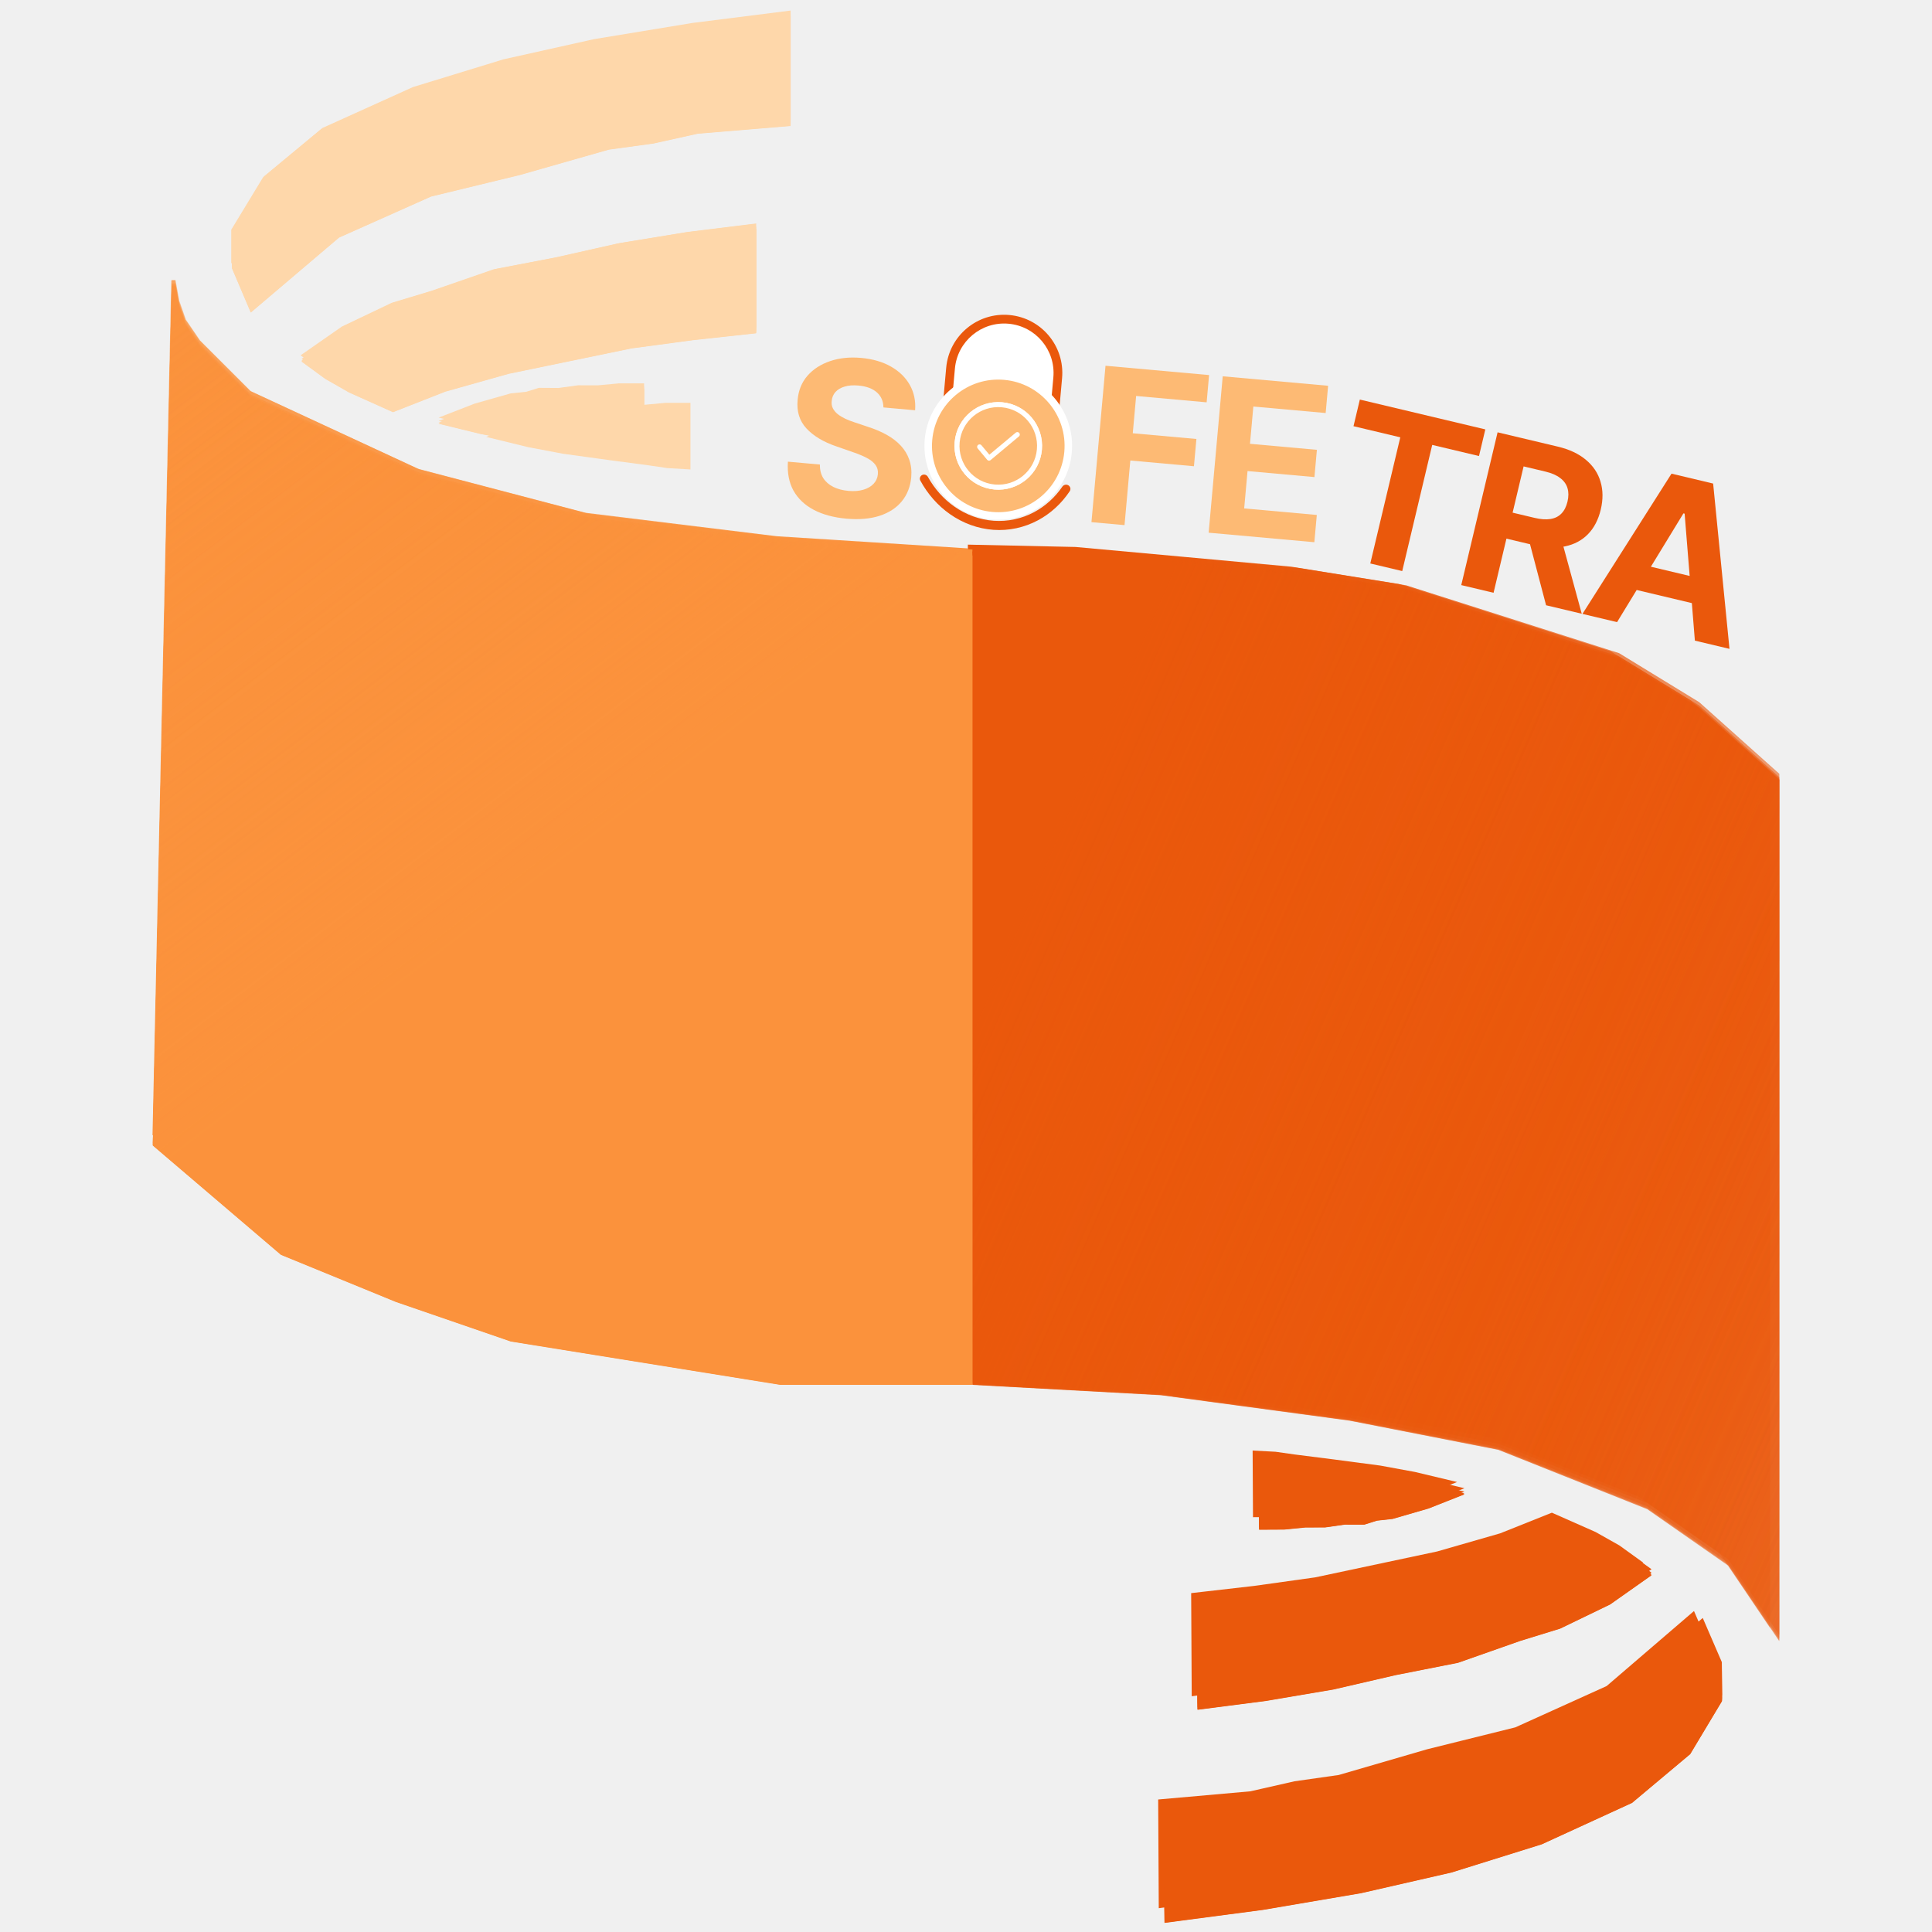
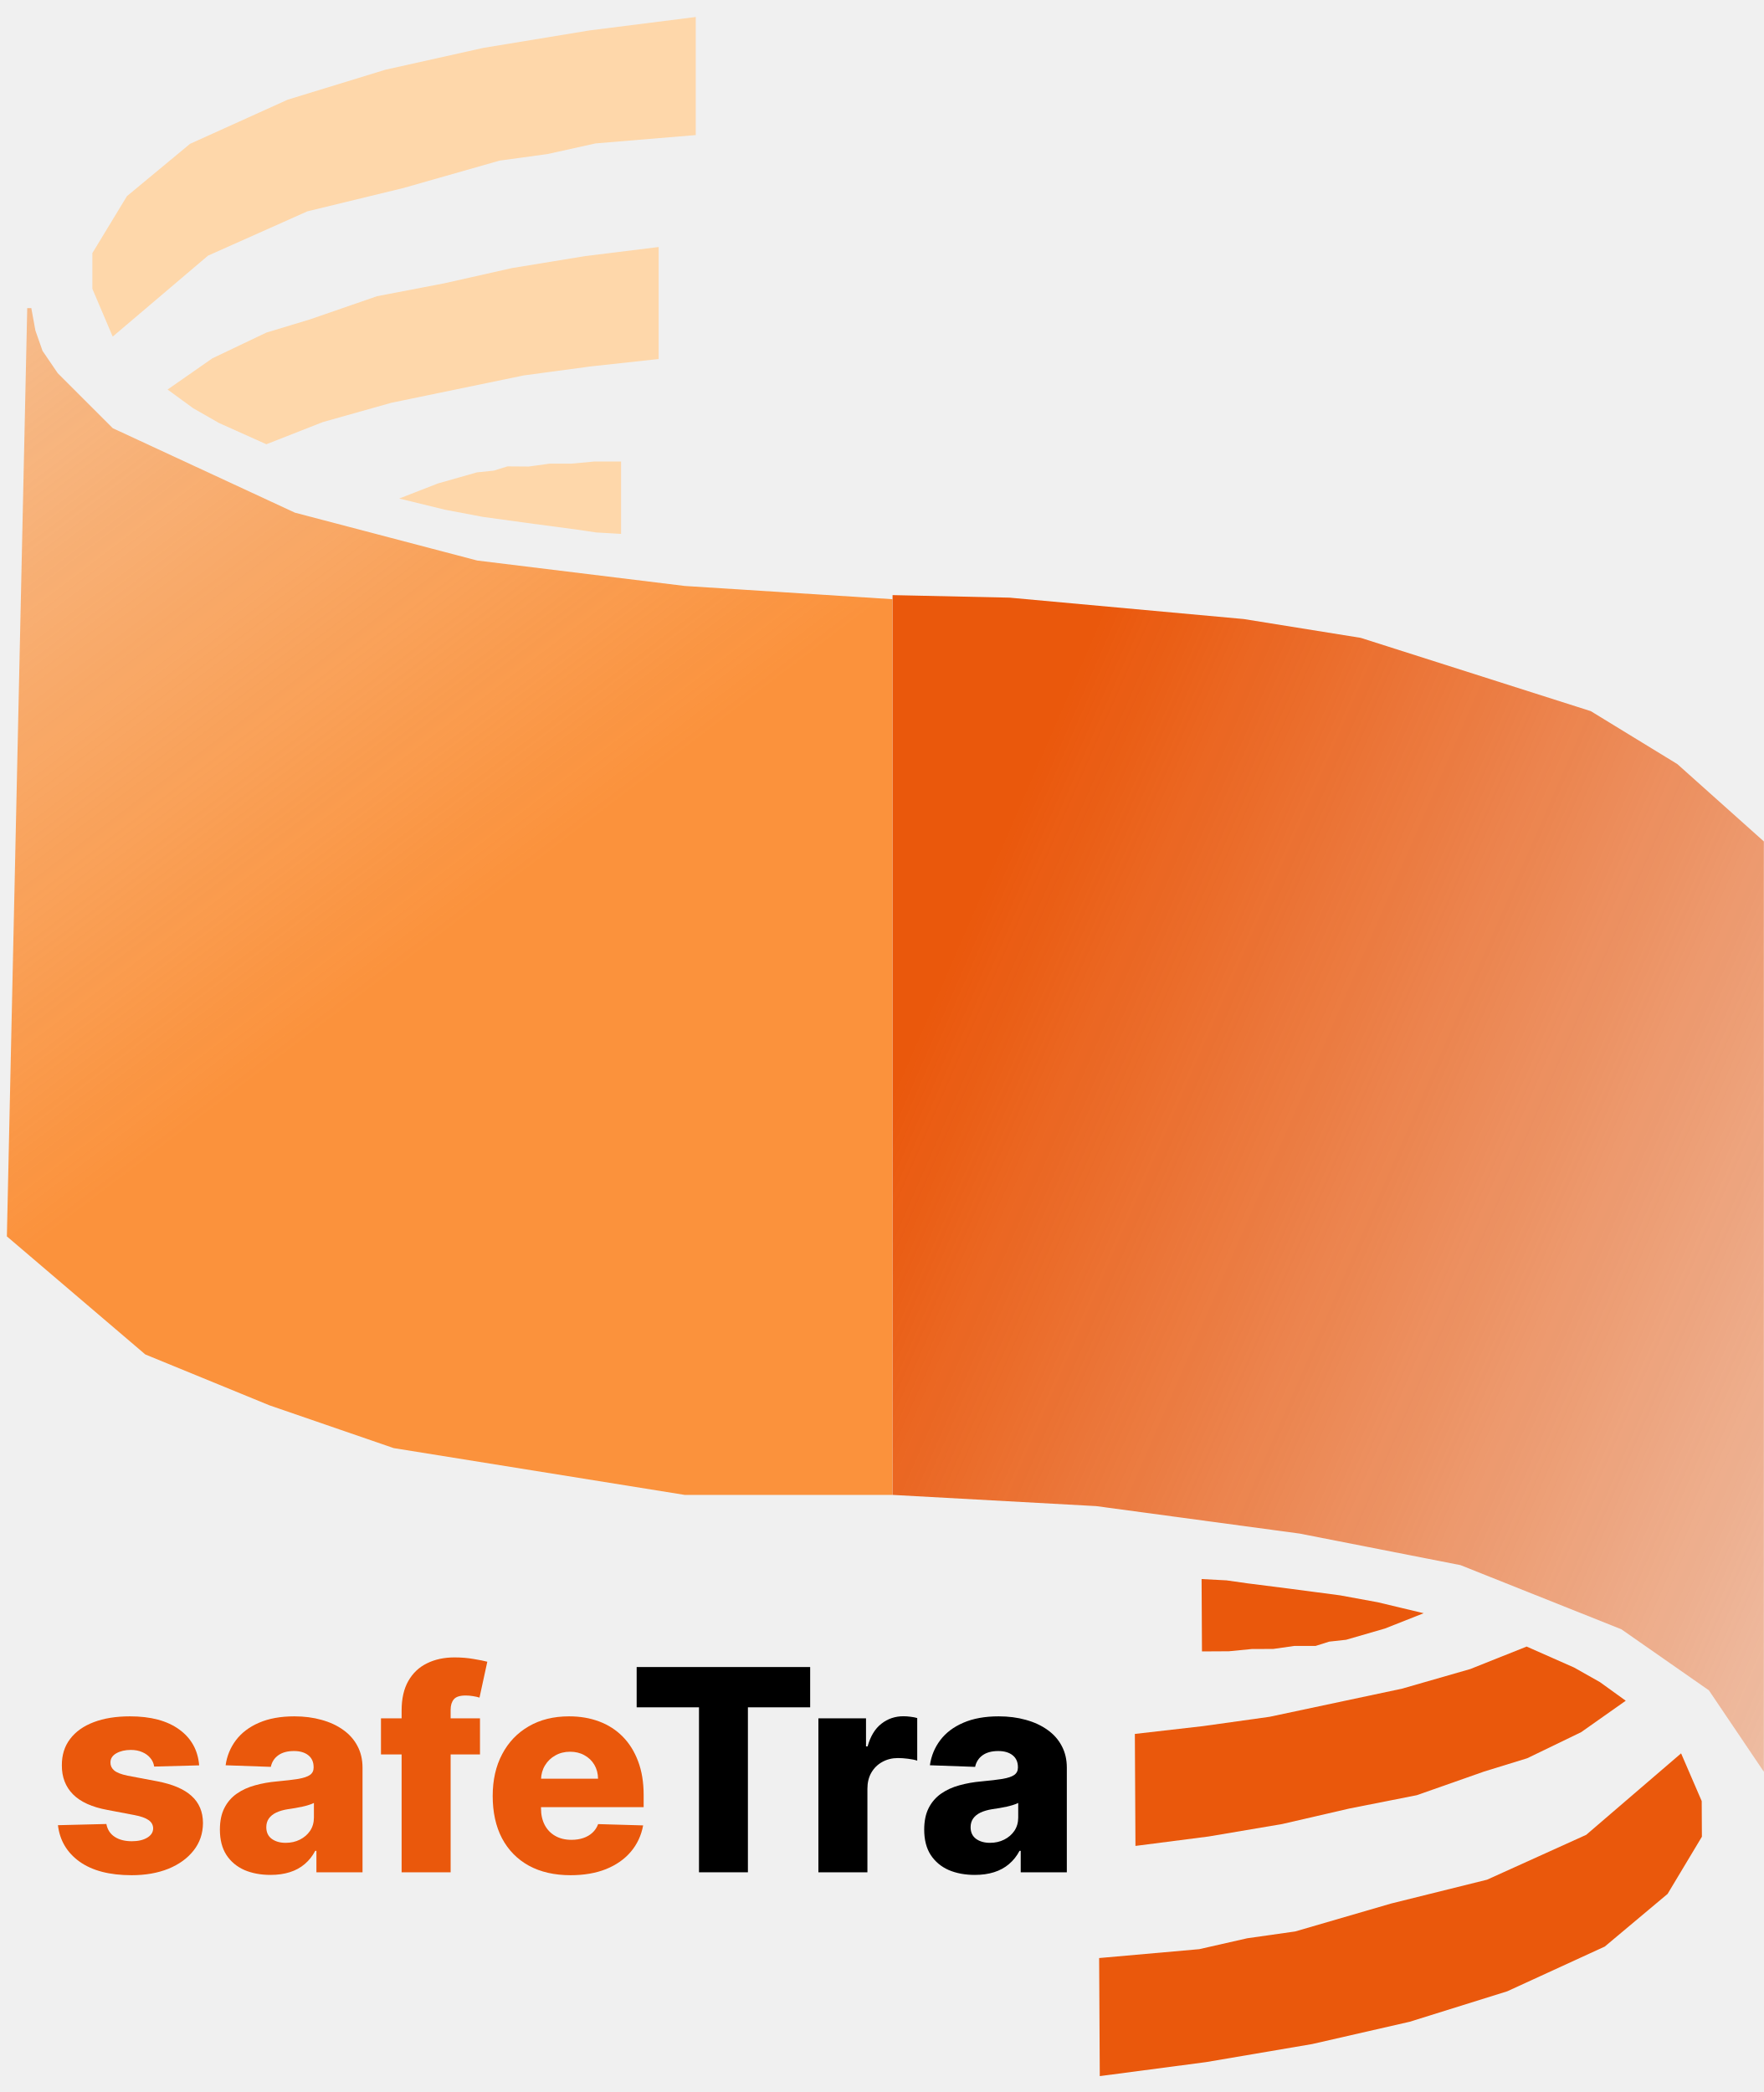
- <svg xmlns="http://www.w3.org/2000/svg" width="90" height="90" viewBox="0 0 167 196" fill="none">
-   <path d="M2.874 28.441L3.254 28.441L3.634 30.533L4.3 32.435L5.726 34.526L10.86 39.66L27.879 47.551L44.897 52.02L64.292 54.397L83.688 55.633L83.688 139.299L64.292 139.299L37.101 134.926L25.502 130.933L13.902 126.179L0.972 115.15L2.874 28.441Z" fill="url(#paint0_linear_0_130)" />
-   <path d="M83.688 55.252L94.621 55.49L105.555 56.488L116.489 57.487L127.422 59.246L148.909 66.091L156.991 71.035L165.072 78.261L165.072 165.159L159.938 157.553L151.762 151.849L136.74 145.859L121.718 142.912L102.703 140.345L83.688 139.299L83.688 55.252Z" fill="url(#paint1_linear_0_130)" />
-   <path d="M8.959 23.308L12.191 17.983L18.087 13.095L27.214 8.968L36.342 6.172L45.469 4.137L55.395 2.503L65.321 1.25L65.321 12.279L55.967 13.057L51.48 14.051L46.993 14.665L38.02 17.223L29.047 19.401L19.763 23.541L10.86 31.104L8.959 26.635L8.959 23.308Z" fill="#FED7AA" />
-   <path d="M159.297 171.223L156.094 176.565L150.225 181.484L141.12 185.661L132.008 188.506L122.891 190.591L112.974 192.278L103.056 193.585L102.996 182.557L112.345 181.728L116.827 180.71L121.31 180.072L130.269 177.465L139.231 175.238L148.492 171.048L157.354 163.437L159.279 167.895L159.297 171.223Z" fill="#EA580C" />
-   <path d="M20.176 33.133L25.223 30.726L29.27 29.503L35.556 27.329L41.851 26.121L48.151 24.703L55.005 23.581L61.862 22.734L61.862 33.196L55.466 33.893L49.268 34.727L36.886 37.287L30.492 39.088L25.223 41.158L20.798 39.173L18.395 37.801L15.993 36.048L20.176 33.133Z" fill="#FED7AA" />
-   <path d="M148.028 161.459L142.994 163.893L138.954 165.138L132.679 167.345L126.391 168.588L120.099 170.04L113.251 171.199L106.399 172.083L106.343 161.622L112.734 160.889L118.928 160.022L131.296 157.395L137.68 155.559L142.938 153.461L147.373 155.422L149.783 156.781L152.195 158.521L148.028 161.459Z" fill="#EA580C" />
-   <path d="M42.078 41.881L43.662 41.715L44.934 41.32L46.91 41.333L48.893 41.061L50.876 41.066L53.035 40.866L55.546 40.866L55.546 47.626L53.218 47.49L51.265 47.203L47.366 46.687L42.616 46.033L39.098 45.368L36.959 44.845L34.82 44.322L38.449 42.911L42.078 41.881Z" fill="#FED7AA" />
-   <path d="M126.078 152.83L124.495 153.004L123.224 153.406L121.248 153.403L119.267 153.686L117.284 153.692L115.126 153.904L112.615 153.918L112.578 147.157L114.907 147.28L116.862 147.558L120.763 148.052L125.517 148.68L129.038 149.327L131.18 149.838L133.322 150.349L129.701 151.78L126.078 152.83Z" fill="#EA580C" />
-   <path d="M2.923 28.411H3.306L3.688 30.514L4.357 32.425L5.791 34.529L10.953 39.691L28.064 47.625L45.175 52.117L64.676 54.507L84.177 55.75V139.871H64.676L37.336 135.474L25.674 131.459L14.012 126.68L1.011 115.591L2.923 28.411Z" fill="url(#paint2_linear_0_130)" />
-   <path d="M84.184 55.367L95.177 55.606L106.17 56.609L117.163 57.613L128.156 59.382L149.76 66.264L157.886 71.235L166.011 78.5V165.871L160.849 158.224L152.628 152.489L137.524 146.466L122.421 143.503L103.302 140.922L84.184 139.87V55.367Z" fill="url(#paint3_linear_0_130)" />
-   <path d="M9.041 23.249L12.29 17.896L18.218 12.981L27.395 8.832L36.572 6.02L45.749 3.974L55.729 2.331L65.709 1.071L65.709 12.16L56.304 12.942L51.793 13.942L47.282 14.559L38.26 17.131L29.237 19.322L19.904 23.484L10.952 31.087L9.04 26.595L9.041 23.249Z" fill="#FED7AA" />
-   <path d="M160.197 171.968L156.977 177.338L151.076 182.285L141.921 186.484L132.759 189.345L123.593 191.441L113.623 193.138L103.65 194.452L103.59 183.363L112.99 182.53L117.496 181.506L122.004 180.865L131.012 178.243L140.022 176.004L149.333 171.792L158.243 164.14L160.179 168.622L160.197 171.968Z" fill="#EA580C" />
-   <path d="M20.304 33.127L25.379 30.707L29.447 29.477L35.768 27.292L42.098 26.077L48.432 24.651L55.323 23.523L62.217 22.672L62.217 33.19L55.787 33.892L49.555 34.73L37.105 37.304L30.676 39.115L25.379 41.196L20.93 39.201L18.514 37.821L16.099 36.058L20.304 33.127Z" fill="#FED7AA" />
-   <path d="M148.856 162.152L143.795 164.599L139.733 165.851L133.424 168.07L127.102 169.319L120.775 170.78L113.89 171.945L107.001 172.833L106.944 162.315L113.37 161.579L119.598 160.707L132.033 158.065L138.452 156.22L143.738 154.11L148.198 156.081L150.621 157.448L153.046 159.198L148.856 162.152Z" fill="#EA580C" />
-   <path d="M37.299 39.911L38.892 39.744L40.171 39.347L42.158 39.36L44.151 39.087L46.145 39.092L48.316 38.89L50.841 38.89L50.841 45.688L48.5 45.551L46.536 45.262L42.616 44.743L37.84 44.086L34.303 43.417L32.152 42.891L30.002 42.365L33.65 40.947L37.299 39.911Z" fill="#FED7AA" />
-   <path d="M126.786 153.474L125.195 153.65L123.917 154.054L121.93 154.051L119.939 154.336L117.945 154.341L115.775 154.555L113.25 154.568L113.213 147.771L115.555 147.895L117.52 148.174L121.443 148.671L126.223 149.302L129.763 149.952L131.917 150.466L134.071 150.981L130.43 152.419L126.786 153.474Z" fill="#EA580C" />
-   <path d="M2.921 28.753H3.304L3.686 30.856L4.355 32.768L5.789 34.871L10.951 40.033L28.062 47.967L45.173 52.46L64.674 54.85L84.175 56.092V140.214H64.674L37.334 135.816L25.672 131.801L14.01 127.022L1.009 115.933L2.921 28.753Z" fill="url(#paint4_linear_0_130)" />
-   <path d="M84.182 55.709L95.175 55.948L106.168 56.952L117.161 57.955L128.154 59.724L149.758 66.606L157.884 71.577L166.009 78.842V166.214L160.847 158.566L152.626 152.831L137.523 146.809L122.419 143.845L103.3 141.264L84.182 140.213V55.709Z" fill="url(#paint5_linear_0_130)" />
-   <path d="M9.039 23.591L12.288 18.238L18.216 13.324L27.393 9.174L36.57 6.363L45.748 4.316L55.727 2.674L65.707 1.414L65.707 12.502L56.302 13.284L51.791 14.284L47.28 14.901L38.258 17.474L29.235 19.664L19.902 23.826L10.95 31.43L9.038 26.937L9.039 23.591Z" fill="#FED7AA" />
-   <path d="M160.195 172.31L156.975 177.681L151.074 182.627L141.919 186.826L132.757 189.687L123.591 191.783L113.621 193.48L103.648 194.794L103.588 183.705L112.988 182.872L117.494 181.849L122.002 181.207L131.01 178.586L140.02 176.347L149.331 172.134L158.241 164.482L160.177 168.964L160.195 172.31Z" fill="#EA580C" />
-   <path d="M20.302 33.469L25.377 31.049L29.445 29.82L35.766 27.635L42.096 26.419L48.43 24.994L55.321 23.865L62.215 23.014L62.215 33.533L55.785 34.234L49.553 35.072L37.103 37.646L30.674 39.457L25.377 41.538L20.928 39.543L18.512 38.163L16.097 36.4L20.302 33.469Z" fill="#FED7AA" />
-   <path d="M148.854 162.494L143.793 164.941L139.731 166.193L133.422 168.412L127.1 169.662L120.773 171.122L113.888 172.287L106.999 173.176L106.942 162.657L113.368 161.921L119.596 161.049L132.031 158.408L138.45 156.562L143.736 154.452L148.196 156.424L150.619 157.791L153.044 159.54L148.854 162.494Z" fill="#EA580C" />
-   <path d="M37.297 40.253L38.89 40.087L40.169 39.69L42.156 39.703L44.149 39.429L46.143 39.434L48.314 39.233L50.839 39.233L50.839 46.03L48.498 45.894L46.534 45.604L42.614 45.086L37.838 44.428L34.301 43.759L32.15 43.233L30 42.708L33.648 41.289L37.297 40.253Z" fill="#FED7AA" />
-   <path d="M126.785 153.817L125.193 153.992L123.915 154.396L121.928 154.394L119.937 154.678L117.943 154.683L115.773 154.897L113.248 154.911L113.212 148.113L115.553 148.237L117.519 148.516L121.441 149.013L126.221 149.645L129.761 150.295L131.915 150.809L134.069 151.323L130.428 152.761L126.785 153.817Z" fill="#EA580C" />
-   <path d="M2.919 28.924H3.302L3.684 31.027L4.353 32.939L5.787 35.042L10.949 40.204L28.06 48.138L45.171 52.631L64.672 55.021L84.173 56.264V140.385H64.672L37.333 135.988L25.67 131.973L14.008 127.193L1.007 116.105L2.919 28.924Z" fill="url(#paint6_linear_0_130)" />
-   <path d="M84.18 55.88L95.173 56.119L106.166 57.123L117.159 58.127L128.153 59.895L149.756 66.778L157.882 71.749L166.007 79.014V166.385L160.845 158.738L152.624 153.002L137.521 146.98L122.417 144.017L103.299 141.436L84.18 140.384V55.88Z" fill="url(#paint7_linear_0_130)" />
-   <path d="M9.037 23.762L12.287 18.409L18.214 13.495L27.391 9.345L36.568 6.534L45.746 4.488L55.725 2.845L65.705 1.585L65.705 12.674L56.3 13.456L51.789 14.455L47.278 15.072L38.256 17.645L29.233 19.835L19.9 23.997L10.948 31.601L9.036 27.108L9.037 23.762Z" fill="#FED7AA" />
-   <path d="M160.193 172.481L156.973 177.852L151.072 182.798L141.917 186.998L132.755 189.859L123.589 191.955L113.619 193.651L103.646 194.965L103.586 183.877L112.986 183.044L117.492 182.02L122 181.378L131.008 178.757L140.018 176.518L149.329 172.305L158.239 164.653L160.175 169.136L160.193 172.481Z" fill="#EA580C" />
-   <path d="M20.3 33.641L25.375 31.221L29.444 29.991L35.764 27.806L42.094 26.591L48.428 25.165L55.319 24.037L62.213 23.186L62.213 33.704L55.783 34.405L49.551 35.244L37.101 37.818L30.672 39.629L25.375 41.71L20.926 39.714L18.51 38.334L16.095 36.572L20.3 33.641Z" fill="#FED7AA" />
-   <path d="M148.852 162.665L143.791 165.113L139.729 166.364L133.42 168.584L127.098 169.833L120.771 171.293L113.886 172.459L106.997 173.347L106.94 162.829L113.366 162.093L119.594 161.221L132.029 158.579L138.448 156.734L143.734 154.624L148.194 156.595L150.617 157.962L153.042 159.711L148.852 162.665Z" fill="#EA580C" />
-   <path d="M37.295 40.425L38.888 40.258L40.167 39.861L42.154 39.874L44.147 39.6L46.141 39.606L48.312 39.404L50.837 39.404L50.837 46.201L48.496 46.065L46.532 45.776L42.612 45.257L37.836 44.6L34.299 43.931L32.148 43.405L29.998 42.879L33.646 41.461L37.295 40.425Z" fill="#FED7AA" />
-   <path d="M126.783 153.988L125.191 154.163L123.913 154.567L121.926 154.565L119.935 154.849L117.941 154.855L115.771 155.068L113.246 155.082L113.21 148.285L115.551 148.408L117.517 148.687L121.439 149.185L126.219 149.816L129.759 150.466L131.913 150.98L134.067 151.494L130.426 152.932L126.783 153.988Z" fill="#EA580C" />
-   <path d="M2.919 29.01H3.302L3.684 31.113L4.353 33.025L5.787 35.128L10.949 40.29L28.06 48.224L45.171 52.717L64.672 55.106L84.173 56.349V140.47H64.672L37.333 136.073L25.67 132.058L14.008 127.279L1.007 116.19L2.919 29.01Z" fill="url(#paint8_linear_0_130)" />
-   <path d="M84.18 55.966L95.173 56.205L106.166 57.209L117.159 58.212L128.153 59.981L149.756 66.863L157.882 71.834L166.007 79.099V166.471L160.845 158.823L152.624 153.088L137.521 147.065L122.417 144.102L103.299 141.521L84.18 140.469V55.966Z" fill="url(#paint9_linear_0_130)" />
-   <path d="M9.037 23.848L12.287 18.495L18.214 13.58L27.391 9.431L36.568 6.62L45.746 4.573L55.725 2.93L65.705 1.67L65.705 12.759L56.3 13.541L51.789 14.541L47.278 15.158L38.256 17.73L29.233 19.921L19.9 24.083L10.948 31.686L9.036 27.194L9.037 23.848Z" fill="#FED7AA" />
-   <path d="M160.193 172.567L156.973 177.938L151.072 182.884L141.917 187.083L132.755 189.944L123.589 192.04L113.619 193.737L103.646 195.051L103.586 183.962L112.986 183.129L117.492 182.105L122 181.464L131.008 178.842L140.018 176.603L149.329 172.391L158.239 164.739L160.175 169.221L160.193 172.567Z" fill="#EA580C" />
-   <path d="M20.3 33.726L25.375 31.306L29.444 30.076L35.764 27.891L42.094 26.676L48.428 25.25L55.319 24.122L62.213 23.271L62.213 33.789L55.783 34.491L49.551 35.329L37.101 37.903L30.672 39.714L25.375 41.795L20.926 39.8L18.51 38.42L16.095 36.657L20.3 33.726Z" fill="#FED7AA" />
-   <path d="M148.852 162.751L143.791 165.198L139.729 166.45L133.42 168.669L127.098 169.919L120.771 171.379L113.886 172.544L106.997 173.432L106.94 162.914L113.366 162.178L119.594 161.306L132.029 158.665L138.448 156.819L143.734 154.709L148.194 156.681L150.617 158.048L153.042 159.797L148.852 162.751Z" fill="#EA580C" />
-   <path d="M37.295 40.51L38.888 40.343L40.167 39.947L42.154 39.96L44.147 39.686L46.141 39.691L48.312 39.49L50.837 39.49L50.837 46.287L48.496 46.151L46.532 45.861L42.612 45.343L37.836 44.685L34.299 44.016L32.148 43.49L29.998 42.965L33.646 41.546L37.295 40.51Z" fill="#FED7AA" />
-   <path d="M126.783 154.074L125.191 154.249L123.913 154.653L121.926 154.65L119.935 154.935L117.941 154.94L115.771 155.154L113.246 155.167L113.21 148.37L115.551 148.494L117.517 148.773L121.439 149.27L126.219 149.901L129.759 150.551L131.913 151.066L134.067 151.58L130.426 153.018L126.783 154.074Z" fill="#EA580C" />
-   <path d="M2.911 29.035H3.294L3.676 31.138L4.345 33.05L5.779 35.153L10.941 40.315L28.052 48.249L45.163 52.742L64.664 55.131L84.165 56.374V140.495H64.664L37.325 136.098L25.663 132.083L14 127.304L1 116.215L2.911 29.035Z" fill="url(#paint10_linear_0_130)" />
-   <path d="M84.172 55.991L95.165 56.23L106.158 57.233L117.152 58.237L128.145 60.006L149.749 66.888L157.874 71.859L165.999 79.124V166.495L160.837 158.848L152.616 153.113L137.513 147.09L122.409 144.127L103.291 141.546L84.172 140.494V55.991Z" fill="url(#paint11_linear_0_130)" />
-   <path d="M9.029 23.873L12.279 18.52L18.206 13.605L27.383 9.456L36.561 6.644L45.738 4.598L55.718 2.955L65.697 1.695L65.697 12.784L56.292 13.566L51.781 14.566L47.27 15.183L38.248 17.755L29.226 19.945L19.892 24.108L10.94 31.711L9.029 27.218L9.029 23.873Z" fill="#FED7AA" />
-   <path d="M160.186 172.592L156.965 177.962L151.064 182.909L141.909 187.108L132.748 189.969L123.582 192.065L113.611 193.762L103.638 195.076L103.578 183.987L112.978 183.154L117.484 182.13L121.992 181.489L131 178.867L140.01 176.628L149.321 172.416L158.232 164.764L160.168 169.246L160.186 172.592Z" fill="#EA580C" />
-   <path d="M20.293 33.751L25.367 31.331L29.436 30.101L35.757 27.916L42.086 26.701L48.42 25.275L55.311 24.147L62.205 23.296L62.205 33.814L55.775 34.516L49.543 35.354L37.094 37.928L30.665 39.739L25.367 41.82L20.918 39.825L18.503 38.445L16.087 36.682L20.293 33.751Z" fill="#FED7AA" />
-   <path d="M148.845 162.776L143.783 165.223L139.721 166.475L133.412 168.694L127.09 169.943L120.764 171.404L113.878 172.569L106.989 173.457L106.932 162.939L113.359 162.203L119.586 161.331L132.021 158.69L138.44 156.844L143.727 154.734L148.186 156.705L150.609 158.072L153.034 159.822L148.845 162.776Z" fill="#EA580C" />
-   <path d="M37.287 40.535L38.88 40.368L40.16 39.971L42.146 39.984L44.139 39.711L46.133 39.716L48.304 39.514L50.829 39.514L50.829 46.312L48.488 46.175L46.524 45.886L42.605 45.367L37.829 44.71L34.291 44.041L32.141 43.515L29.99 42.989L33.639 41.571L37.287 40.535Z" fill="#FED7AA" />
-   <path d="M126.775 154.098L125.183 154.274L123.906 154.678L121.919 154.675L119.927 154.96L117.933 154.965L115.763 155.179L113.239 155.192L113.202 148.395L115.543 148.519L117.509 148.798L121.431 149.295L126.211 149.926L129.751 150.576L131.905 151.09L134.059 151.605L130.418 153.043L126.775 154.098Z" fill="#EA580C" />
-   <path d="M75.122 41.333C75.116 40.702 74.894 40.193 74.455 39.805C74.016 39.416 73.394 39.186 72.588 39.113C72.04 39.064 71.571 39.1 71.18 39.221C70.79 39.337 70.481 39.52 70.256 39.77C70.035 40.021 69.91 40.317 69.879 40.658C69.843 40.941 69.88 41.195 69.99 41.418C70.106 41.642 70.272 41.842 70.491 42.018C70.71 42.188 70.967 42.344 71.261 42.485C71.556 42.621 71.873 42.743 72.212 42.852L73.607 43.321C74.286 43.538 74.902 43.802 75.458 44.113C76.013 44.423 76.485 44.786 76.875 45.201C77.265 45.616 77.553 46.09 77.739 46.622C77.931 47.155 77.999 47.752 77.945 48.414C77.853 49.384 77.529 50.204 76.974 50.873C76.425 51.536 75.673 52.023 74.718 52.333C73.769 52.638 72.649 52.733 71.357 52.617C70.076 52.502 68.978 52.205 68.063 51.727C67.153 51.249 66.467 50.602 66.004 49.784C65.547 48.962 65.357 47.979 65.434 46.835L68.68 47.127C68.668 47.662 68.781 48.12 69.017 48.501C69.259 48.877 69.6 49.175 70.038 49.397C70.482 49.614 70.993 49.749 71.572 49.801C72.14 49.852 72.641 49.814 73.074 49.686C73.512 49.559 73.861 49.358 74.12 49.085C74.379 48.811 74.525 48.483 74.56 48.101C74.592 47.745 74.513 47.436 74.323 47.174C74.138 46.913 73.852 46.678 73.465 46.472C73.082 46.266 72.608 46.067 72.042 45.875L70.353 45.286C69.045 44.84 68.034 44.236 67.322 43.474C66.609 42.712 66.308 41.745 66.419 40.573C66.5 39.612 66.831 38.796 67.412 38.124C67.999 37.453 68.764 36.957 69.71 36.636C70.655 36.315 71.706 36.206 72.864 36.31C74.041 36.416 75.051 36.71 75.893 37.192C76.74 37.675 77.376 38.297 77.802 39.059C78.229 39.821 78.407 40.676 78.337 41.622L75.122 41.333Z" fill="#FDBA74" />
-   <path d="M96.227 52.972L97.654 37.105L108.161 38.05L107.912 40.816L100.76 40.172L100.42 43.953L106.874 44.534L106.625 47.3L100.171 46.719L99.582 53.274L96.227 52.972Z" fill="#FDBA74" />
-   <path d="M108.117 54.042L109.545 38.174L120.237 39.136L119.988 41.902L112.651 41.242L112.31 45.023L119.098 45.634L118.849 48.4L112.062 47.789L111.721 51.578L119.089 52.241L118.84 55.007L108.117 54.042Z" fill="#FDBA74" />
-   <path d="M122.812 43.238L123.455 40.536L136.185 43.562L135.543 46.264L130.797 45.136L127.755 57.934L124.515 57.164L127.558 44.366L122.812 43.238Z" fill="#EA580C" />
-   <path d="M133.744 59.358L137.429 43.858L143.544 45.311C144.715 45.59 145.664 46.036 146.392 46.652C147.126 47.264 147.62 48.002 147.872 48.867C148.131 49.728 148.139 50.671 147.896 51.695C147.651 52.724 147.219 53.557 146.598 54.193C145.979 54.824 145.201 55.237 144.265 55.43C143.334 55.624 142.273 55.58 141.082 55.297L136.988 54.324L137.614 51.69L141.179 52.537C141.804 52.686 142.344 52.724 142.799 52.651C143.254 52.577 143.622 52.393 143.906 52.098C144.194 51.804 144.399 51.402 144.52 50.893C144.643 50.378 144.642 49.919 144.519 49.517C144.401 49.116 144.155 48.775 143.779 48.494C143.41 48.209 142.91 47.991 142.279 47.841L140.069 47.316L137.021 60.137L133.744 59.358ZM143.792 54.294L145.967 62.263L142.349 61.403L140.257 53.454L143.792 54.294Z" fill="#EA580C" />
-   <path d="M149.55 63.115L146.038 62.28L155.074 48.052L159.297 49.056L160.955 65.826L157.444 64.992L156.404 52.11L156.283 52.082L149.55 63.115ZM150.779 56.97L159.074 58.942L158.466 61.5L150.171 59.528L150.779 56.97Z" fill="#EA580C" />
-   <path d="M81.491 37.307C81.783 34.06 84.651 31.665 87.898 31.957C91.144 32.25 93.539 35.118 93.247 38.364L92.963 41.525C92.67 44.771 89.802 47.166 86.555 46.874C83.309 46.582 80.914 43.713 81.206 40.467L81.491 37.307Z" fill="#EA580C" />
-   <path d="M82.376 37.386C82.624 34.629 85.061 32.594 87.818 32.842C90.576 33.09 92.61 35.527 92.362 38.285L92.101 41.192C91.853 43.95 89.416 45.984 86.658 45.736C83.9 45.488 81.866 43.051 82.114 40.294L82.376 37.386Z" fill="white" />
-   <path d="M79.033 48.2C78.837 48.312 78.76 48.557 78.868 48.756C79.609 50.123 80.634 51.287 81.861 52.151C83.194 53.089 84.719 53.64 86.286 53.751C87.854 53.861 89.41 53.527 90.805 52.781C92.085 52.095 93.189 51.084 94.024 49.832C94.15 49.643 94.1 49.391 93.918 49.256C93.71 49.103 93.418 49.161 93.272 49.373C92.522 50.465 91.546 51.348 90.417 51.952C89.153 52.629 87.741 52.932 86.32 52.832C84.898 52.731 83.516 52.232 82.307 51.381C81.217 50.614 80.302 49.584 79.634 48.378C79.516 48.164 79.246 48.08 79.033 48.2Z" fill="#EA580C" />
-   <path d="M94.232 45.907C93.862 50.026 90.222 53.065 86.103 52.694C81.984 52.323 78.945 48.684 79.316 44.565C79.686 40.446 83.326 37.407 87.445 37.778C91.564 38.148 94.603 41.788 94.232 45.907Z" fill="white" />
-   <path d="M93.474 45.839C93.141 49.539 89.872 52.269 86.172 51.935C82.472 51.603 79.742 48.333 80.075 44.633C80.408 40.933 83.677 38.203 87.377 38.536C91.078 38.869 93.807 42.139 93.474 45.839Z" fill="#FDBA74" />
-   <path d="M91.199 45.634C90.979 48.077 88.82 49.88 86.377 49.66C83.933 49.44 82.13 47.281 82.35 44.838C82.57 42.394 84.729 40.592 87.173 40.811C89.616 41.031 91.419 43.19 91.199 45.634Z" fill="white" />
-   <path d="M91.199 45.634C90.979 48.077 88.82 49.88 86.377 49.66C83.933 49.44 82.13 47.281 82.35 44.838C82.57 42.394 84.729 40.592 87.173 40.811C89.616 41.031 91.419 43.19 91.199 45.634Z" fill="white" />
-   <path d="M90.693 45.588C90.498 47.753 88.586 49.349 86.422 49.154C84.257 48.96 82.661 47.047 82.856 44.883C83.05 42.719 84.963 41.122 87.127 41.317C89.291 41.512 90.888 43.424 90.693 45.588Z" fill="white" />
-   <path d="M90.693 45.588C90.498 47.753 88.586 49.349 86.422 49.154C84.257 48.96 82.661 47.047 82.856 44.883C83.05 42.719 84.963 41.122 87.127 41.317C89.291 41.512 90.888 43.424 90.693 45.588Z" fill="#FDBA74" />
-   <path d="M84.879 45.333L85.837 46.482L88.708 44.085" stroke="white" stroke-width="0.5" stroke-linecap="round" stroke-linejoin="round" />
+ <svg xmlns="http://www.w3.org/2000/svg" width="129" height="153" viewBox="0 0 129 153" fill="none">
+   <path d="M1.992 22.532H2.29L2.588 24.17L3.109 25.659L4.225 27.297L8.245 31.316L21.57 37.495L34.896 40.994L50.082 42.855L65.268 43.823V109.332H50.082L28.791 105.908L19.709 102.781L10.627 99.059L0.503 90.424L1.992 22.532Z" fill="url(#paint0_linear_1013_9870)" />
+   <path d="M65.277 43.524L73.838 43.71L82.398 44.492L90.959 45.274L99.52 46.651L116.344 52.011L122.672 55.882L128.999 61.539V129.58L124.98 123.624L118.578 119.158L106.816 114.468L95.054 112.16L80.165 110.15L65.277 109.331V43.524Z" fill="url(#paint1_linear_1013_9870)" />
+   <path d="M6.754 18.514L9.284 14.345L13.9 10.518L21.047 7.287L28.194 5.097L35.341 3.504L43.112 2.225L50.884 1.243L50.884 9.879L43.56 10.488L40.047 11.266L36.534 11.747L29.508 13.75L22.482 15.456L15.213 18.697L8.242 24.618L6.754 21.119L6.754 18.514Z" fill="#FED7AA" />
+   <path d="M124.468 134.329L121.96 138.511L117.365 142.363L110.235 145.634L103.101 147.862L95.963 149.494L88.198 150.815L80.432 151.838L80.385 143.203L87.705 142.554L91.214 141.757L94.725 141.258L101.74 139.216L108.756 137.473L116.007 134.192L122.946 128.233L124.454 131.724L124.468 134.329Z" fill="#EA580C" />
+   <path d="M15.531 26.207L19.482 24.323L22.651 23.365L27.573 21.663L32.502 20.717L37.435 19.607L42.801 18.728L48.17 18.066L48.17 26.257L43.162 26.803L38.309 27.456L28.614 29.46L23.608 30.87L19.482 32.491L16.018 30.937L14.136 29.862L12.255 28.49L15.531 26.207Z" fill="#FED7AA" />
+   <path d="M115.636 126.684L111.695 128.59L108.532 129.565L103.618 131.293L98.695 132.266L93.768 133.403L88.406 134.311L83.041 135.003L82.997 126.812L88.002 126.238L92.851 125.559L102.535 123.502L107.534 122.065L111.651 120.422L115.123 121.957L117.01 123.022L118.899 124.384L115.636 126.684Z" fill="#EA580C" />
+   <path d="M34.877 34.548L36.117 34.418L37.114 34.109L38.661 34.12L40.213 33.907L41.766 33.911L43.456 33.754L45.422 33.754L45.422 39.047L43.599 38.941L42.07 38.715L39.018 38.312L35.298 37.8L32.544 37.279L30.869 36.869L29.194 36.46L32.035 35.355L34.877 34.548Z" fill="#FED7AA" />
+   <path d="M98.448 119.926L97.208 120.063L96.213 120.377L94.666 120.376L93.115 120.597L91.562 120.601L89.873 120.767L87.906 120.778L87.878 115.485L89.701 115.581L91.232 115.798L94.286 116.186L98.008 116.677L100.766 117.183L102.443 117.584L104.12 117.984L101.285 119.104L98.448 119.926Z" fill="#EA580C" />
+   <path d="M46.562 124.866V121.92H59.251V124.866H54.698V136.932H51.121V124.866H46.562Z" fill="black" />
+   <path d="M59.853 136.932V125.673H63.335V127.725H63.453C63.658 126.983 63.993 126.43 64.457 126.069C64.921 125.702 65.461 125.519 66.077 125.519C66.243 125.519 66.414 125.531 66.59 125.556C66.766 125.575 66.93 125.607 67.081 125.651V128.766C66.91 128.708 66.685 128.661 66.407 128.627C66.133 128.593 65.889 128.576 65.674 128.576C65.249 128.576 64.865 128.671 64.523 128.862C64.186 129.047 63.919 129.309 63.724 129.646C63.533 129.978 63.438 130.369 63.438 130.819V136.932H59.853Z" fill="black" />
+   <path d="M71.293 137.123C70.574 137.123 69.936 137.003 69.379 136.764C68.827 136.519 68.39 136.153 68.067 135.664C67.749 135.171 67.591 134.552 67.591 133.81C67.591 133.184 67.701 132.656 67.921 132.226C68.141 131.796 68.444 131.447 68.83 131.178C69.216 130.909 69.66 130.706 70.164 130.57C70.667 130.428 71.205 130.333 71.776 130.284C72.417 130.225 72.932 130.164 73.323 130.1C73.714 130.032 73.998 129.937 74.173 129.815C74.354 129.687 74.445 129.509 74.445 129.279V129.243C74.445 128.866 74.315 128.576 74.056 128.37C73.797 128.165 73.448 128.063 73.008 128.063C72.534 128.063 72.153 128.165 71.864 128.37C71.576 128.576 71.393 128.859 71.315 129.221L68.008 129.103C68.106 128.419 68.358 127.808 68.764 127.271C69.174 126.728 69.736 126.303 70.45 125.995C71.168 125.683 72.031 125.526 73.037 125.526C73.756 125.526 74.418 125.612 75.024 125.783C75.63 125.949 76.157 126.193 76.607 126.516C77.057 126.833 77.404 127.224 77.648 127.689C77.897 128.153 78.022 128.683 78.022 129.279V136.932H74.65V135.364H74.562C74.362 135.745 74.105 136.067 73.792 136.331C73.484 136.595 73.12 136.793 72.7 136.925C72.285 137.057 71.816 137.123 71.293 137.123ZM72.4 134.777C72.785 134.777 73.132 134.699 73.44 134.543C73.753 134.386 74.002 134.171 74.188 133.898C74.374 133.619 74.467 133.296 74.467 132.93V131.86C74.364 131.913 74.239 131.962 74.093 132.006C73.951 132.05 73.795 132.092 73.624 132.131C73.453 132.17 73.277 132.204 73.096 132.234C72.915 132.263 72.742 132.29 72.575 132.314C72.238 132.368 71.95 132.451 71.71 132.563C71.476 132.676 71.295 132.822 71.168 133.003C71.046 133.179 70.985 133.389 70.985 133.634C70.985 134.005 71.117 134.288 71.38 134.484C71.649 134.679 71.989 134.777 72.4 134.777Z" fill="black" />
+   <path d="M14.566 129.111L11.275 129.199C11.241 128.964 11.148 128.757 10.996 128.576C10.845 128.39 10.647 128.246 10.403 128.143C10.163 128.036 9.885 127.982 9.567 127.982C9.152 127.982 8.797 128.065 8.504 128.231C8.216 128.397 8.074 128.622 8.079 128.906C8.074 129.126 8.162 129.316 8.343 129.477C8.529 129.639 8.859 129.768 9.333 129.866L11.502 130.276C12.626 130.491 13.462 130.848 14.009 131.347C14.562 131.845 14.84 132.505 14.845 133.326C14.84 134.098 14.61 134.77 14.156 135.342C13.706 135.914 13.091 136.358 12.309 136.676C11.527 136.989 10.633 137.145 9.626 137.145C8.018 137.145 6.75 136.815 5.821 136.155C4.898 135.491 4.37 134.601 4.238 133.487L7.779 133.399C7.857 133.81 8.059 134.122 8.387 134.337C8.714 134.552 9.132 134.66 9.64 134.66C10.1 134.66 10.474 134.574 10.762 134.403C11.05 134.232 11.197 134.005 11.202 133.722C11.197 133.468 11.085 133.265 10.865 133.113C10.645 132.957 10.3 132.835 9.831 132.747L7.866 132.373C6.738 132.168 5.897 131.789 5.345 131.237C4.793 130.68 4.519 129.971 4.524 129.111C4.519 128.358 4.719 127.716 5.125 127.183C5.531 126.645 6.107 126.235 6.855 125.952C7.603 125.668 8.485 125.526 9.501 125.526C11.026 125.526 12.228 125.846 13.108 126.487C13.987 127.122 14.474 127.997 14.566 129.111Z" fill="#EA580C" />
+   <path d="M19.784 137.123C19.066 137.123 18.428 137.003 17.871 136.764C17.318 136.519 16.881 136.153 16.558 135.664C16.241 135.171 16.082 134.552 16.082 133.81C16.082 133.184 16.192 132.656 16.412 132.226C16.632 131.796 16.935 131.447 17.321 131.178C17.707 130.909 18.152 130.706 18.655 130.57C19.158 130.428 19.696 130.333 20.268 130.284C20.908 130.225 21.423 130.164 21.814 130.101C22.205 130.032 22.489 129.937 22.665 129.815C22.846 129.688 22.936 129.509 22.936 129.28V129.243C22.936 128.867 22.806 128.576 22.547 128.371C22.288 128.165 21.939 128.063 21.499 128.063C21.025 128.063 20.644 128.165 20.356 128.371C20.067 128.576 19.884 128.859 19.806 129.221L16.5 129.104C16.598 128.419 16.849 127.809 17.255 127.271C17.665 126.729 18.227 126.303 18.941 125.995C19.659 125.683 20.522 125.526 21.529 125.526C22.247 125.526 22.909 125.612 23.515 125.783C24.121 125.949 24.649 126.193 25.098 126.516C25.548 126.834 25.895 127.225 26.139 127.689C26.389 128.153 26.513 128.683 26.513 129.28V136.932H23.141V135.364H23.053C22.853 135.745 22.596 136.067 22.284 136.331C21.976 136.595 21.612 136.793 21.191 136.925C20.776 137.057 20.307 137.123 19.784 137.123ZM20.891 134.777C21.277 134.777 21.624 134.699 21.932 134.543C22.244 134.386 22.494 134.171 22.679 133.898C22.865 133.619 22.958 133.297 22.958 132.93V131.86C22.855 131.914 22.731 131.962 22.584 132.006C22.442 132.05 22.286 132.092 22.115 132.131C21.944 132.17 21.768 132.204 21.587 132.234C21.406 132.263 21.233 132.29 21.067 132.314C20.73 132.368 20.441 132.451 20.202 132.564C19.967 132.676 19.786 132.823 19.659 133.003C19.537 133.179 19.476 133.389 19.476 133.634C19.476 134.005 19.608 134.289 19.872 134.484C20.141 134.68 20.48 134.777 20.891 134.777Z" fill="#EA580C" />
+   <path d="M35.104 125.673V128.312H27.862V125.673H35.104ZM29.372 136.932V125.101C29.372 124.231 29.536 123.51 29.863 122.939C30.191 122.362 30.645 121.932 31.227 121.649C31.808 121.36 32.48 121.216 33.242 121.216C33.741 121.216 34.21 121.255 34.65 121.333C35.095 121.407 35.425 121.473 35.639 121.531L35.068 124.156C34.936 124.112 34.775 124.075 34.584 124.046C34.398 124.016 34.222 124.002 34.056 124.002C33.636 124.002 33.347 124.094 33.191 124.28C33.035 124.466 32.957 124.72 32.957 125.043V136.932H29.372Z" fill="#EA580C" />
+   <path d="M41.729 137.145C40.551 137.145 39.535 136.913 38.68 136.449C37.83 135.979 37.175 135.312 36.715 134.447C36.261 133.578 36.033 132.544 36.033 131.347C36.033 130.184 36.263 129.167 36.723 128.297C37.182 127.422 37.829 126.743 38.665 126.259C39.501 125.771 40.486 125.526 41.619 125.526C42.421 125.526 43.154 125.651 43.818 125.9C44.483 126.149 45.057 126.518 45.541 127.007C46.025 127.496 46.401 128.099 46.67 128.818C46.939 129.531 47.073 130.35 47.073 131.273V132.168H37.287V130.086H43.738C43.733 129.705 43.642 129.365 43.467 129.067C43.291 128.769 43.049 128.537 42.741 128.371C42.438 128.199 42.088 128.114 41.693 128.114C41.292 128.114 40.933 128.204 40.615 128.385C40.297 128.561 40.046 128.803 39.86 129.111C39.674 129.414 39.577 129.758 39.567 130.144V132.263C39.567 132.722 39.657 133.126 39.838 133.472C40.019 133.815 40.275 134.081 40.608 134.271C40.94 134.462 41.336 134.557 41.795 134.557C42.113 134.557 42.401 134.513 42.66 134.425C42.919 134.337 43.142 134.208 43.327 134.037C43.513 133.866 43.652 133.656 43.745 133.407L47.036 133.502C46.9 134.24 46.599 134.882 46.135 135.43C45.675 135.972 45.072 136.395 44.324 136.698C43.577 136.996 42.712 137.145 41.729 137.145Z" fill="#EA580C" />
  <defs>
-     <linearGradient id="paint0_linear_0_130" x1="38.812" y1="89.29" x2="-58.545" y2="-38.492" gradientUnits="userSpaceOnUse">
+     <linearGradient id="paint0_linear_1013_9870" x1="30.131" y1="70.175" x2="-46.098" y2="-29.875" gradientUnits="userSpaceOnUse">
      <stop stop-color="#FB923C" />
      <stop offset="1" stop-color="#FB923C" stop-opacity="0" />
    </linearGradient>
-     <linearGradient id="paint1_linear_0_130" x1="88.822" y1="89.86" x2="227.442" y2="150.138" gradientUnits="userSpaceOnUse">
-       <stop stop-color="#EA580C" />
-       <stop offset="1" stop-color="#EA580C" stop-opacity="0" />
-     </linearGradient>
-     <linearGradient id="paint2_linear_0_130" x1="39.057" y1="89.59" x2="-58.83" y2="-38.886" gradientUnits="userSpaceOnUse">
-       <stop stop-color="#FB923C" />
-       <stop offset="1" stop-color="#FB923C" stop-opacity="0" />
-     </linearGradient>
-     <linearGradient id="paint3_linear_0_130" x1="89.346" y1="90.162" x2="228.72" y2="150.768" gradientUnits="userSpaceOnUse">
-       <stop stop-color="#EA580C" />
-       <stop offset="1" stop-color="#EA580C" stop-opacity="0" />
-     </linearGradient>
-     <linearGradient id="paint4_linear_0_130" x1="39.055" y1="89.932" x2="-58.831" y2="-38.544" gradientUnits="userSpaceOnUse">
-       <stop stop-color="#FB923C" />
-       <stop offset="1" stop-color="#FB923C" stop-opacity="0" />
-     </linearGradient>
-     <linearGradient id="paint5_linear_0_130" x1="89.344" y1="90.505" x2="228.718" y2="151.11" gradientUnits="userSpaceOnUse">
-       <stop stop-color="#EA580C" />
-       <stop offset="1" stop-color="#EA580C" stop-opacity="0" />
-     </linearGradient>
-     <linearGradient id="paint6_linear_0_130" x1="39.053" y1="90.103" x2="-58.833" y2="-38.373" gradientUnits="userSpaceOnUse">
-       <stop stop-color="#FB923C" />
-       <stop offset="1" stop-color="#FB923C" stop-opacity="0" />
-     </linearGradient>
-     <linearGradient id="paint7_linear_0_130" x1="89.342" y1="90.676" x2="228.716" y2="151.282" gradientUnits="userSpaceOnUse">
-       <stop stop-color="#EA580C" />
-       <stop offset="1" stop-color="#EA580C" stop-opacity="0" />
-     </linearGradient>
-     <linearGradient id="paint8_linear_0_130" x1="39.053" y1="90.189" x2="-58.833" y2="-38.287" gradientUnits="userSpaceOnUse">
-       <stop stop-color="#FB923C" />
-       <stop offset="1" stop-color="#FB923C" stop-opacity="0" />
-     </linearGradient>
-     <linearGradient id="paint9_linear_0_130" x1="89.342" y1="90.761" x2="228.716" y2="151.367" gradientUnits="userSpaceOnUse">
-       <stop stop-color="#EA580C" />
-       <stop offset="1" stop-color="#EA580C" stop-opacity="0" />
-     </linearGradient>
-     <linearGradient id="paint10_linear_0_130" x1="39.045" y1="90.214" x2="-58.841" y2="-38.262" gradientUnits="userSpaceOnUse">
-       <stop stop-color="#FB923C" />
-       <stop offset="1" stop-color="#FB923C" stop-opacity="0" />
-     </linearGradient>
-     <linearGradient id="paint11_linear_0_130" x1="89.334" y1="90.786" x2="228.708" y2="151.392" gradientUnits="userSpaceOnUse">
+     <linearGradient id="paint1_linear_1013_9870" x1="69.297" y1="70.621" x2="177.834" y2="117.818" gradientUnits="userSpaceOnUse">
      <stop stop-color="#EA580C" />
      <stop offset="1" stop-color="#EA580C" stop-opacity="0" />
    </linearGradient>
  </defs>
</svg>
